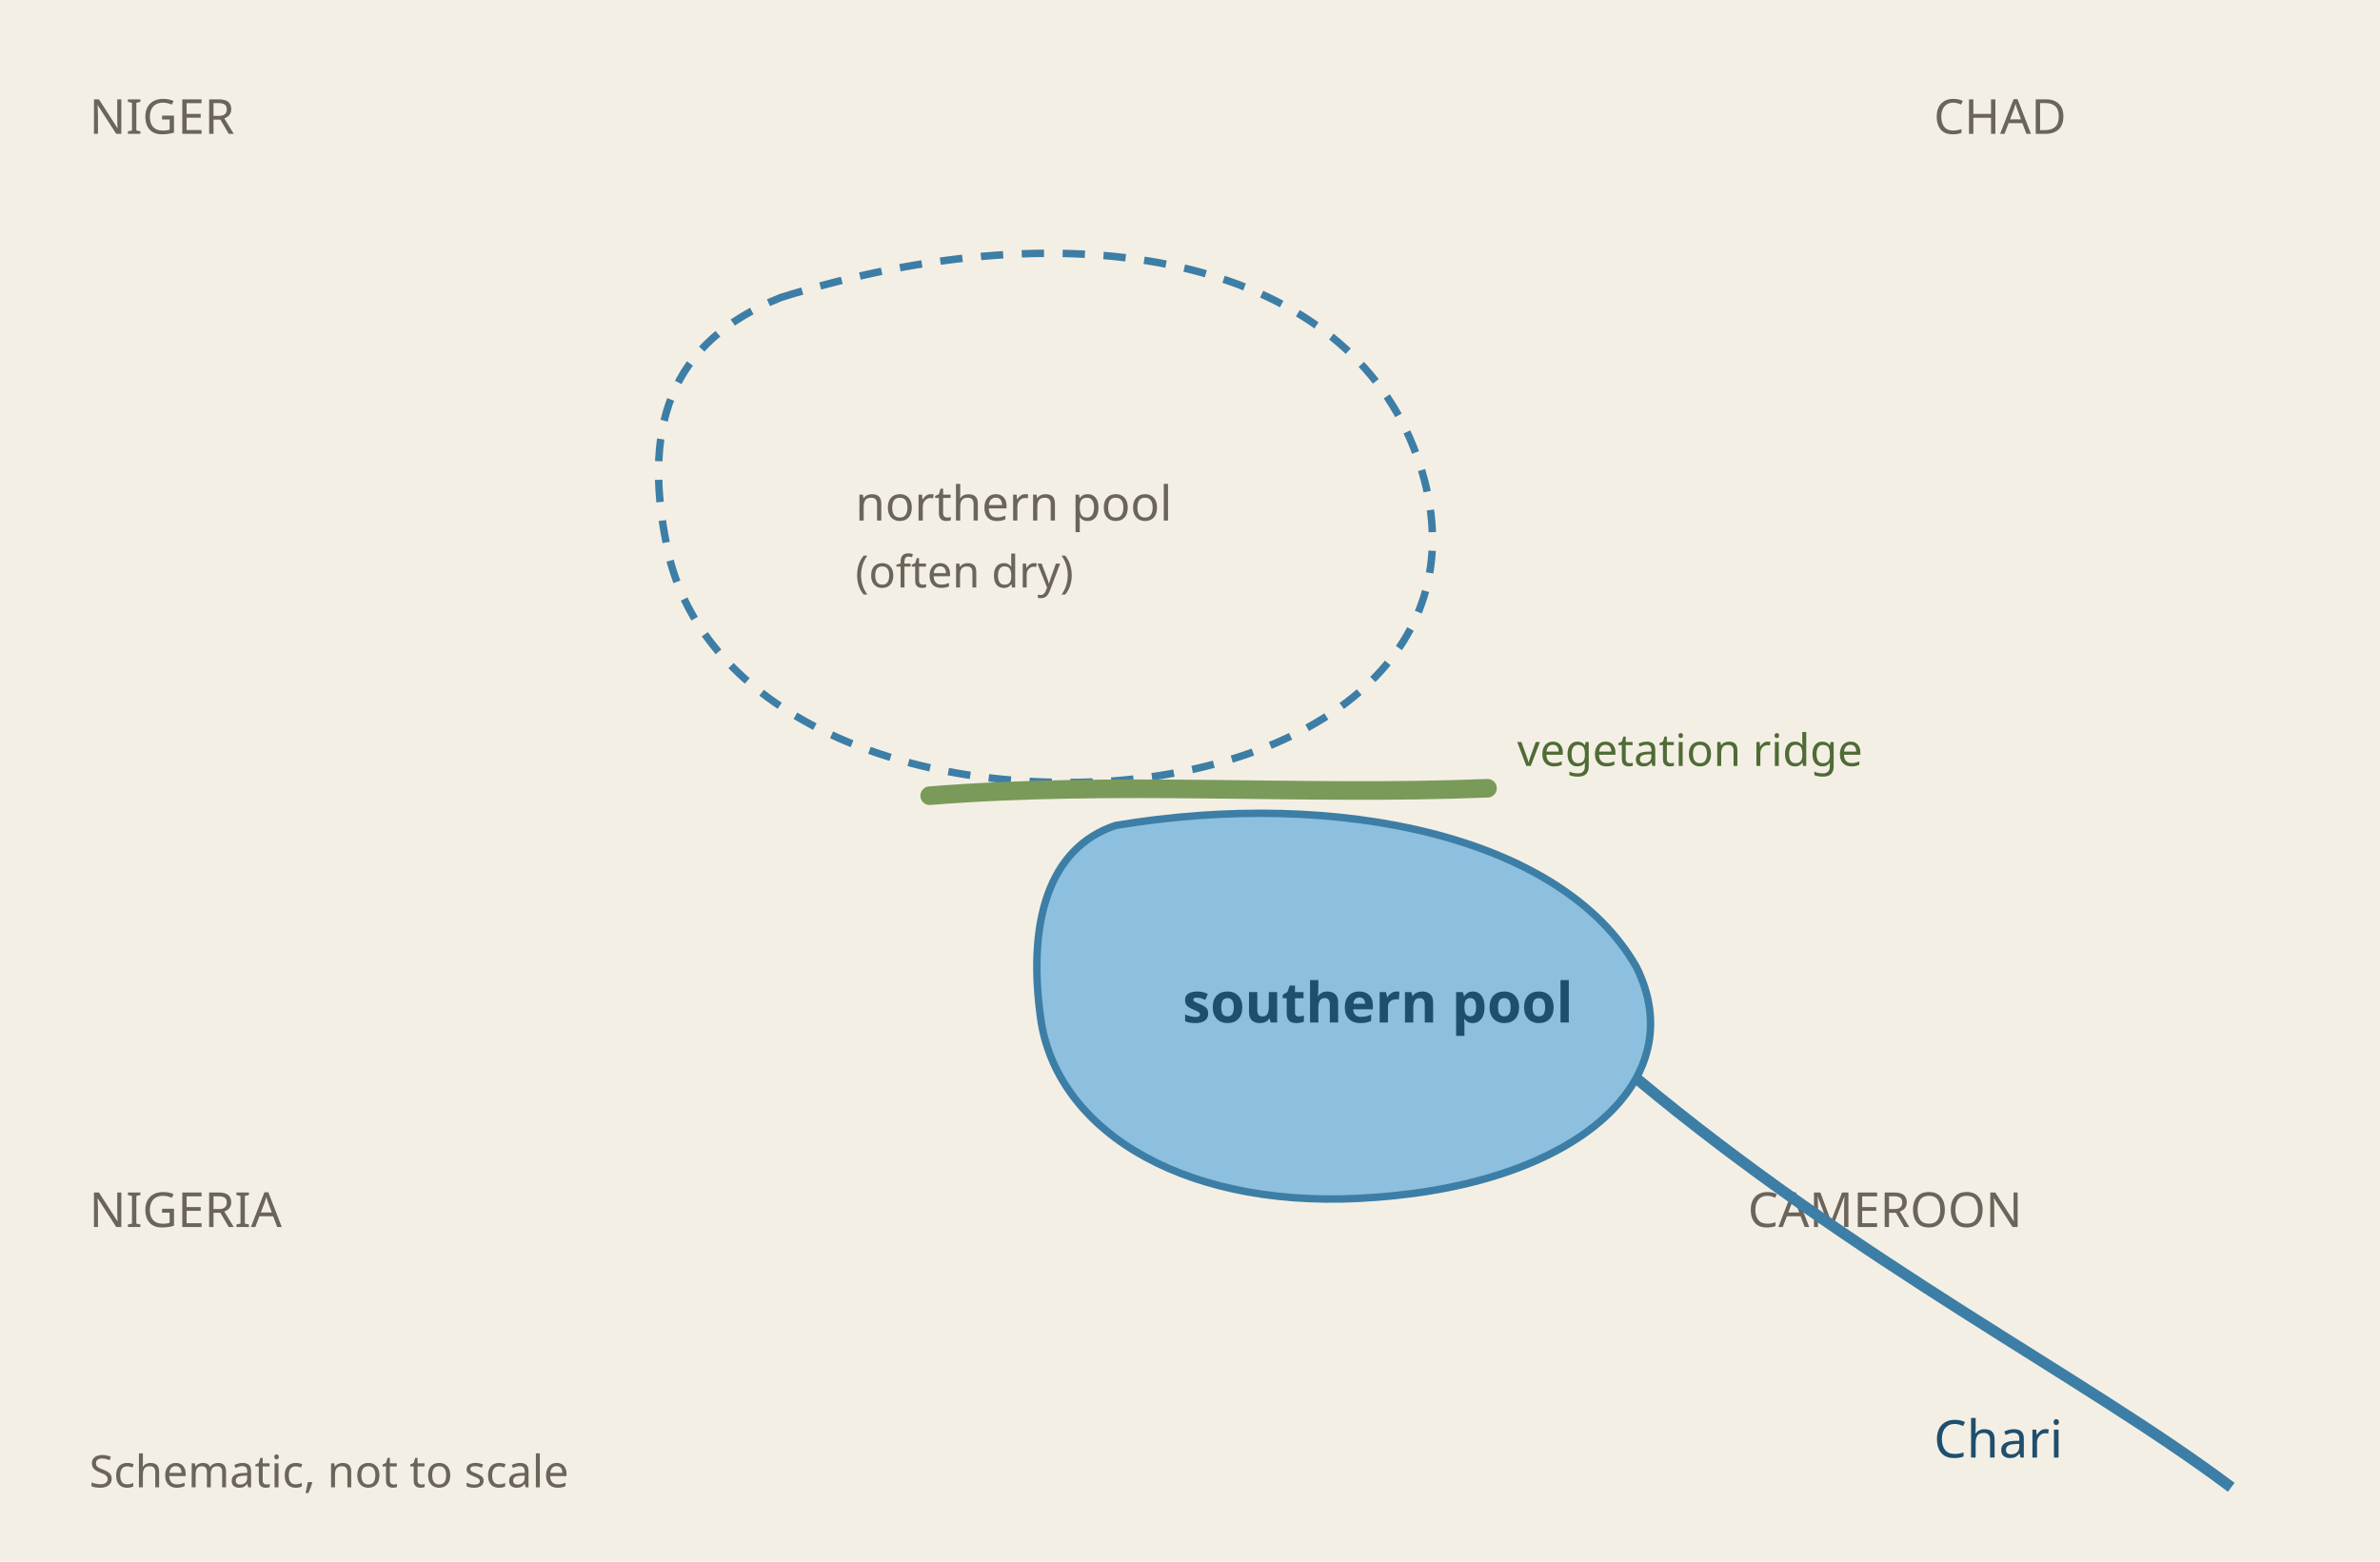
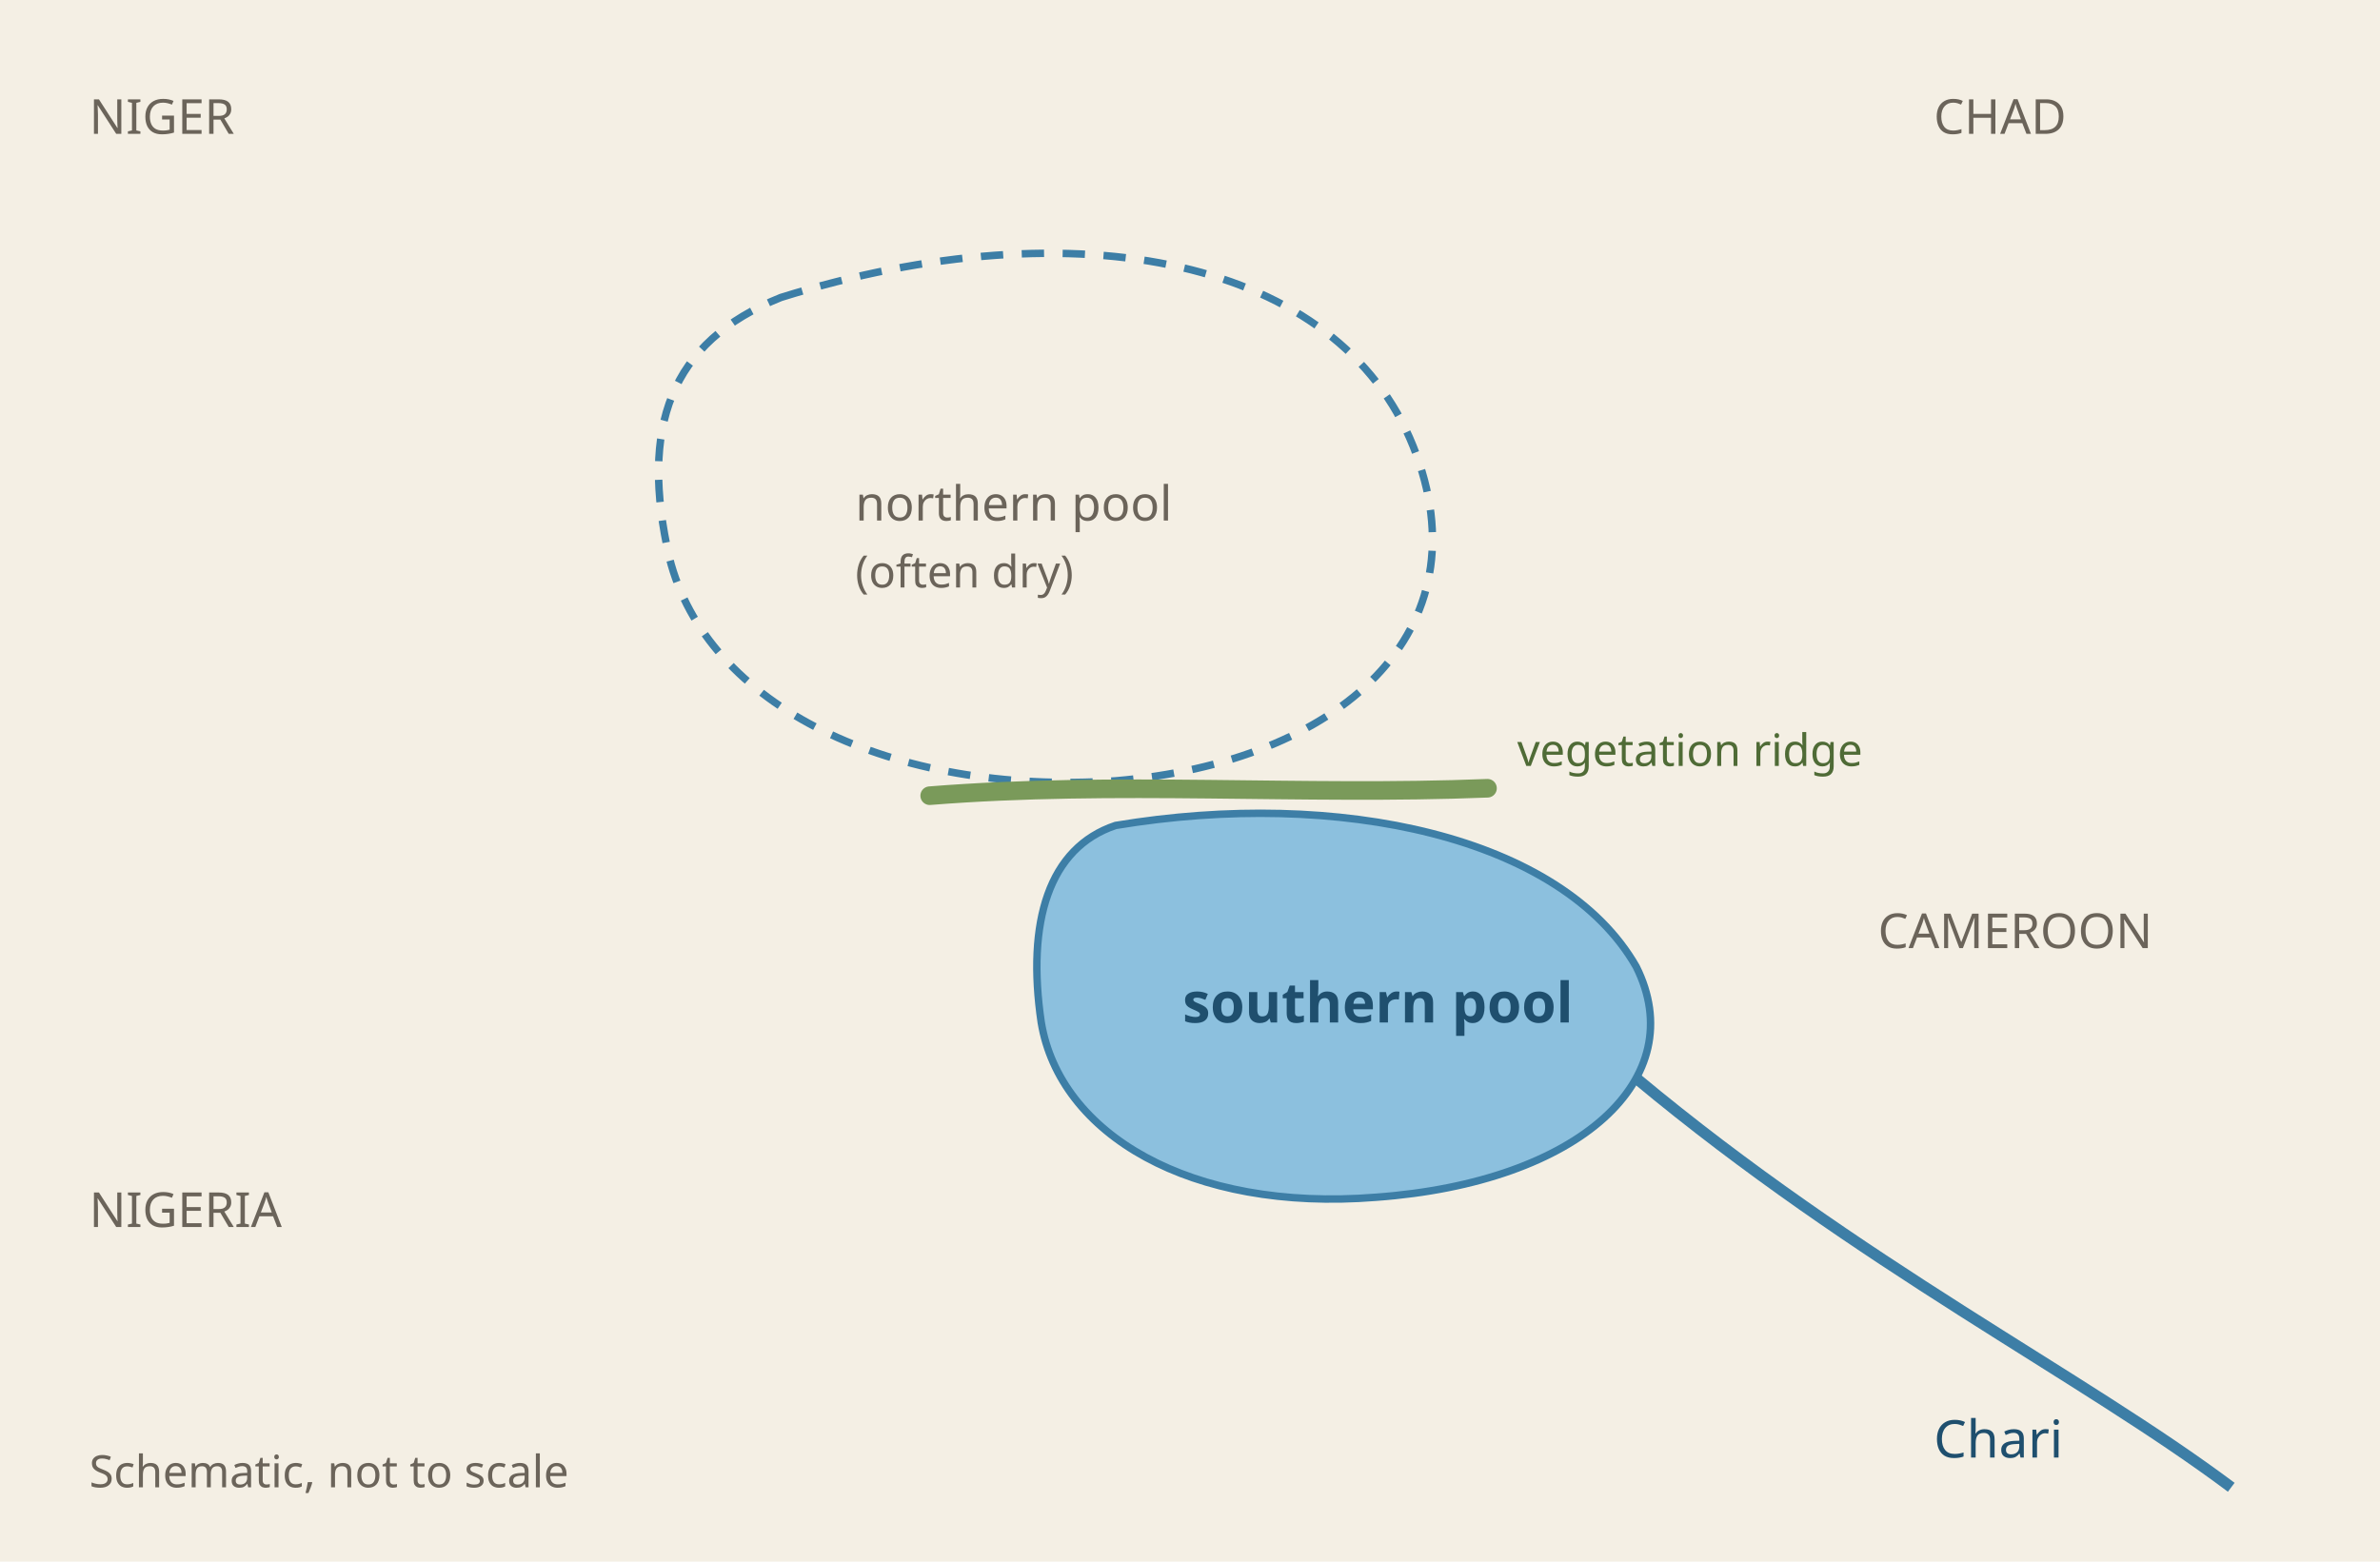
<svg xmlns="http://www.w3.org/2000/svg" viewBox="0 0 640 420" font-family="system-ui, sans-serif" font-size="14">
  <rect width="640" height="420" fill="#f4efe4" />
  <text x="24" y="36" fill="#6b645a" font-size="13">NIGER</text>
  <text x="520" y="36" fill="#6b645a" font-size="13">CHAD</text>
  <text x="24" y="330" fill="#6b645a" font-size="13">NIGERIA</text>
-   <text x="470" y="330" fill="#6b645a" font-size="13">CAMEROON</text>
+   <text x="505" y="255" fill="#6b645a" font-size="13">CAMEROON</text>
  <path d="M210 80 C290 55 360 70 380 120 C400 170 360 205 300 210 C240 214 190 190 180 150 C172 115 180 92 210 80 Z" fill="none" stroke="#3d7ea6" stroke-width="2" stroke-dasharray="6 5" />
  <text x="230" y="140" fill="#6b645a" font-size="13">northern pool</text>
  <text x="230" y="158" fill="#6b645a" font-size="12">(often dry)</text>
  <path d="M300 222 C360 212 420 225 440 260 C455 290 425 318 370 322 C320 326 285 305 280 275 C276 248 282 228 300 222 Z" fill="#8cc0de" stroke="#3d7ea6" stroke-width="2" />
  <text x="318" y="275" fill="#1f4f6e" font-size="15" font-weight="600">southern pool</text>
  <path d="M250 214 C300 210 350 214 400 212" fill="none" stroke="#7a9a5a" stroke-width="5" stroke-linecap="round" />
  <text x="408" y="206" fill="#4f6b36" font-size="12">vegetation ridge</text>
  <path d="M600 400 C560 370 500 340 440 290" fill="none" stroke="#3d7ea6" stroke-width="3" />
  <text x="520" y="392" fill="#1f4f6e">Chari</text>
  <text x="24" y="400" fill="#6b645a" font-size="12">Schematic, not to scale</text>
</svg>
